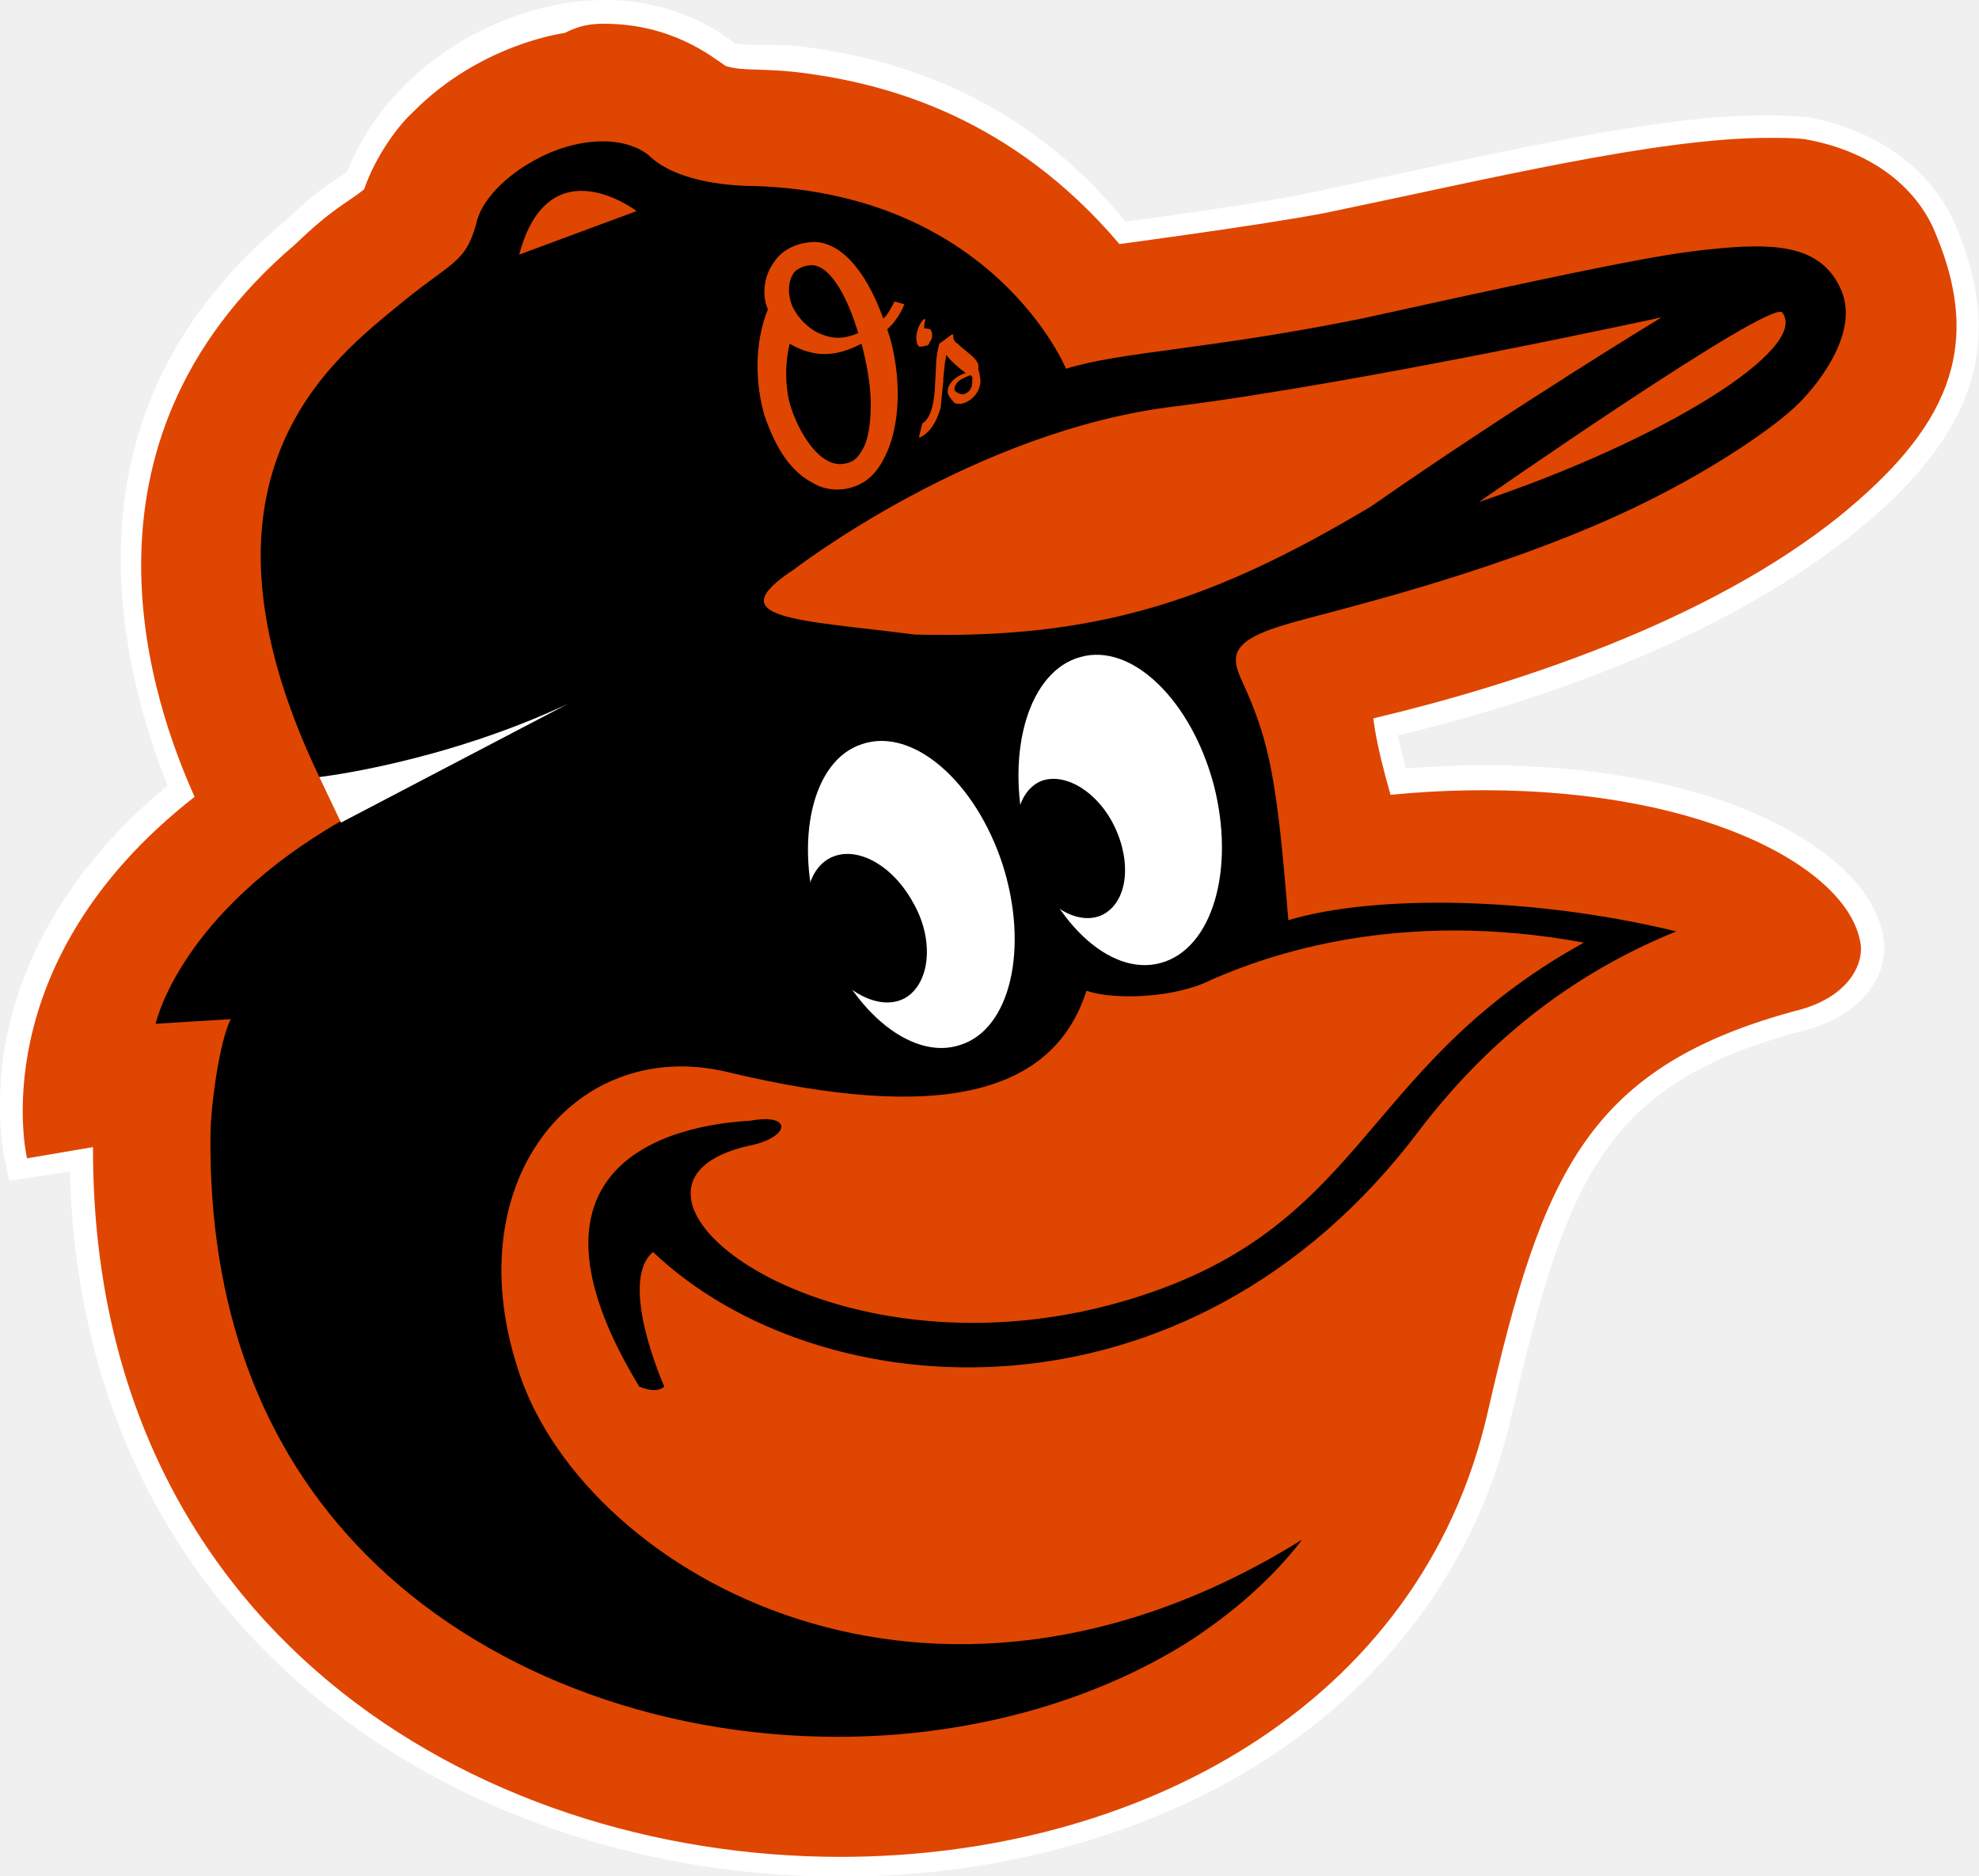
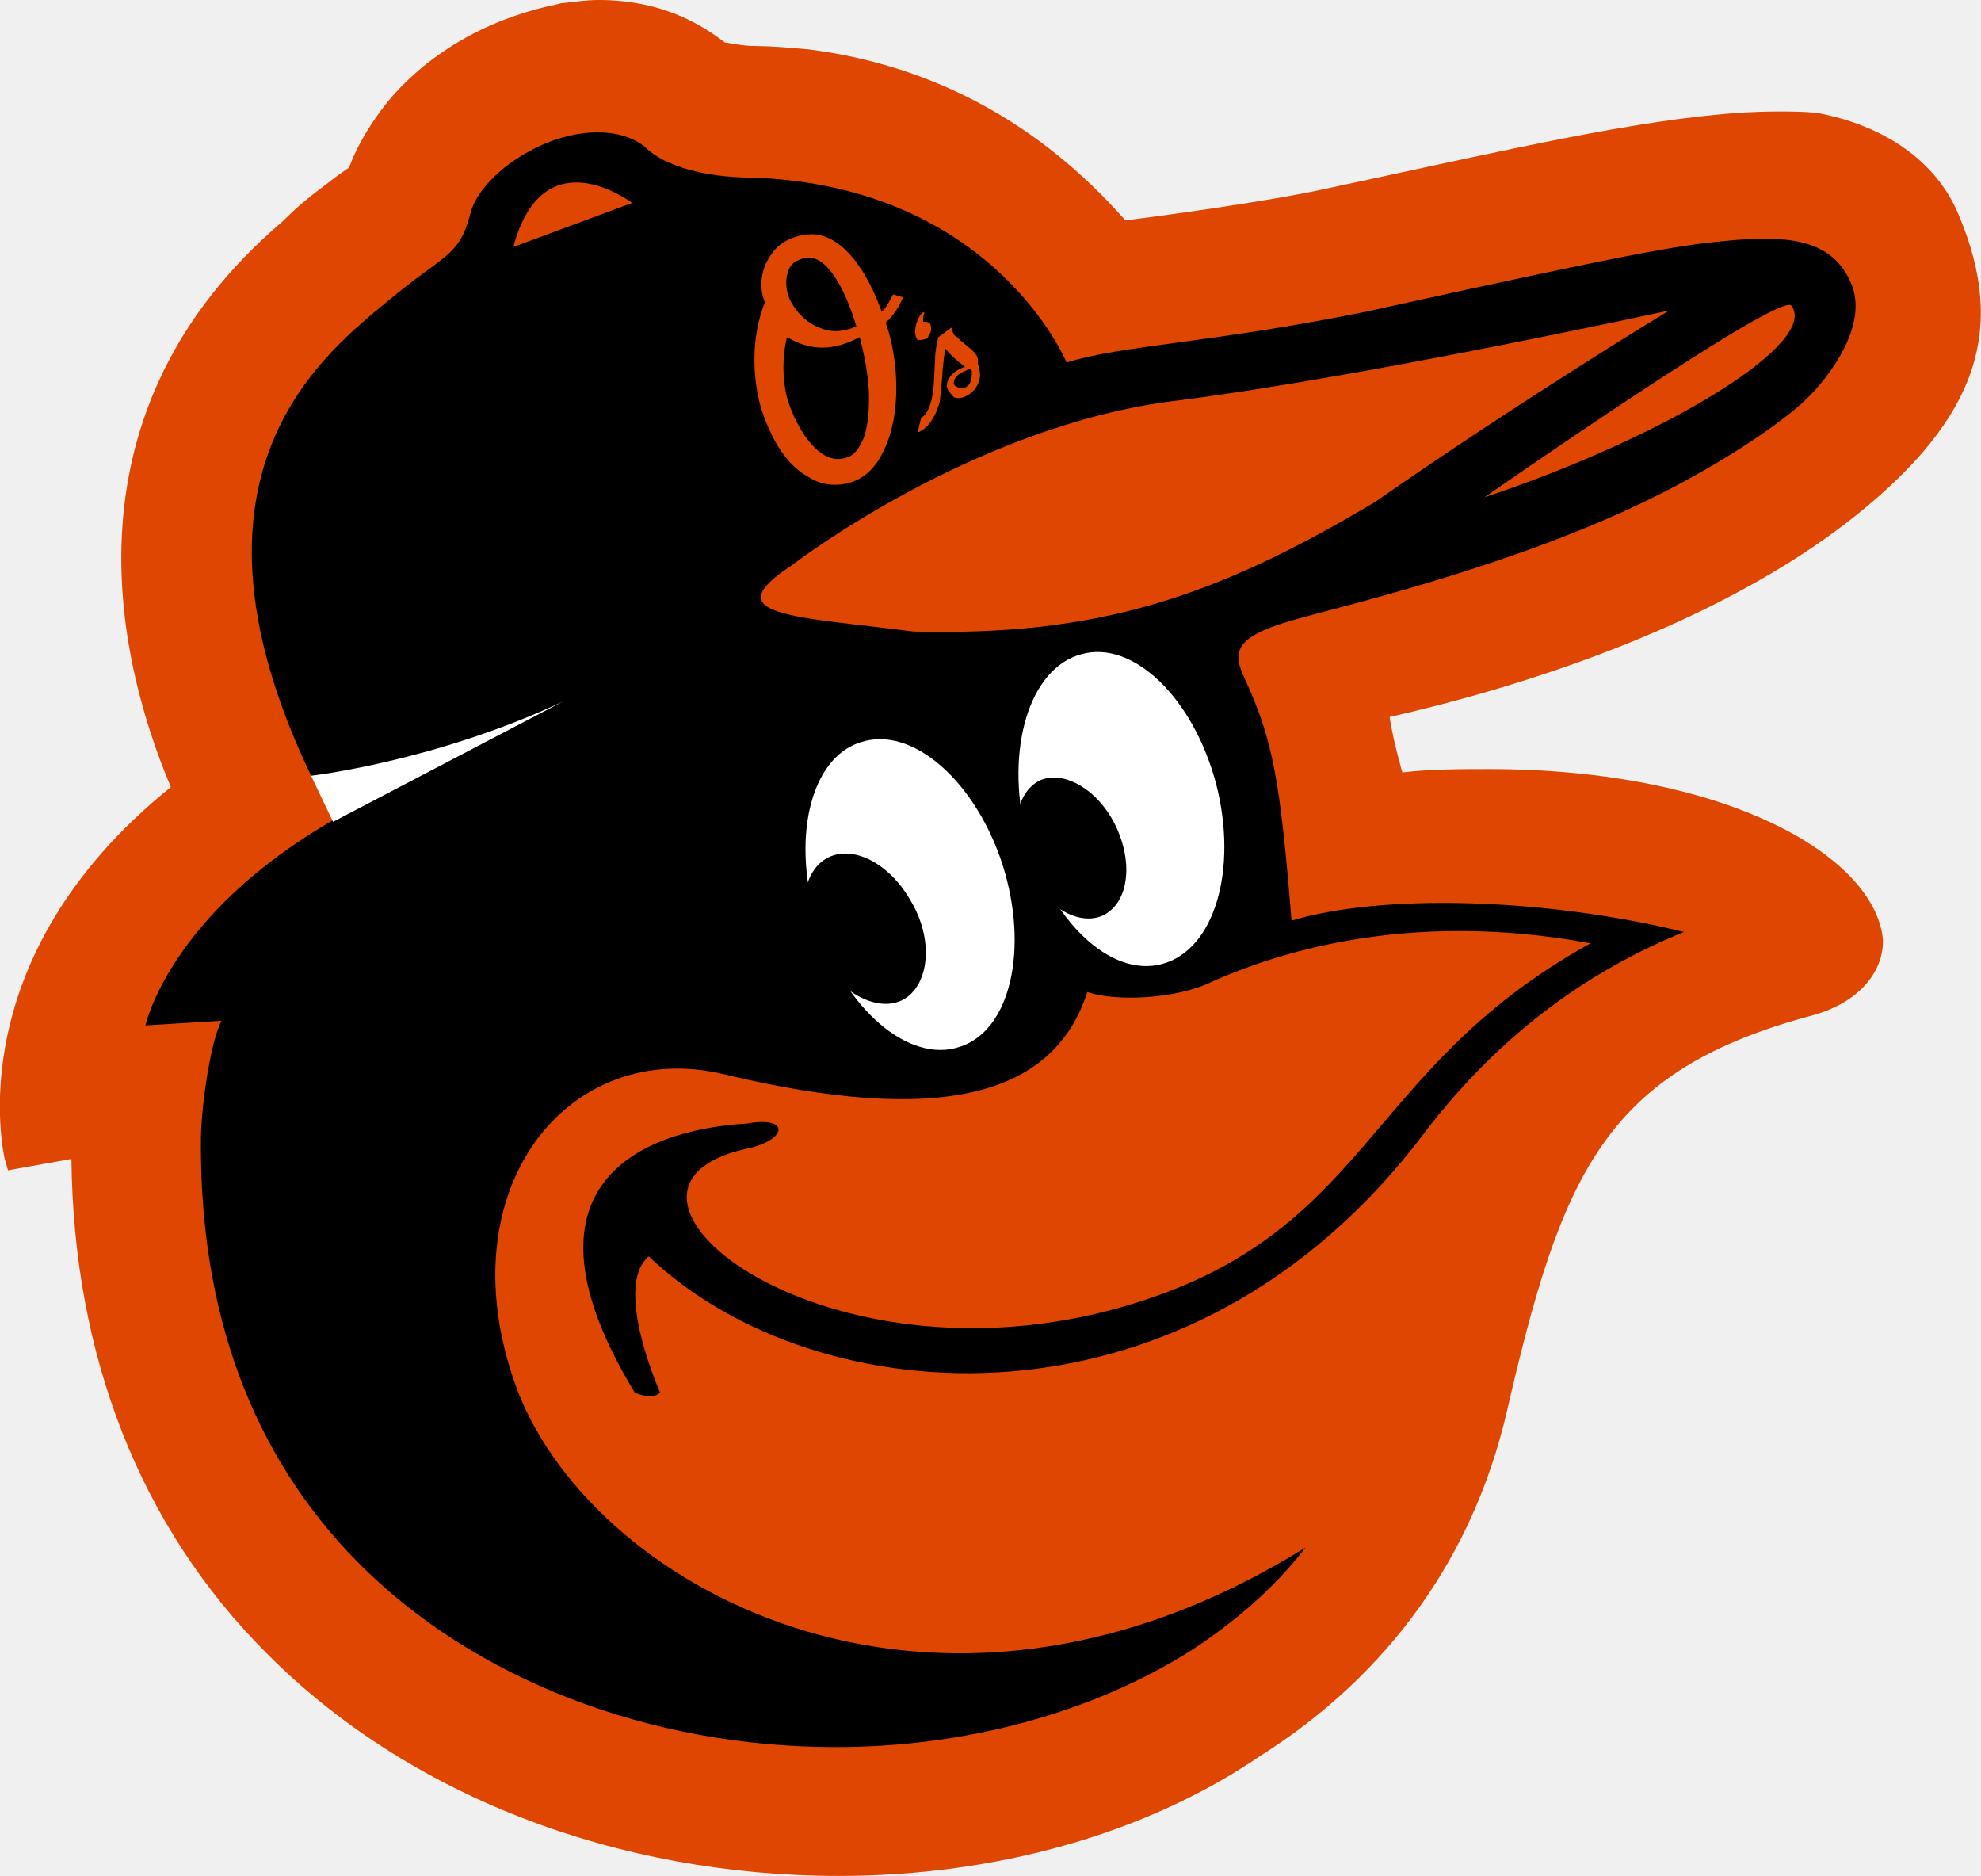
- <svg xmlns="http://www.w3.org/2000/svg" version="1.1" id="Layer_1" x="0px" y="0px" width="300px" height="284.4px" viewBox="0 0 300 284.4" style="enable-background:new 0 0 300 284.4;" xml:space="preserve">
+ <svg xmlns="http://www.w3.org/2000/svg" version="1.1" id="Layer_1" x="0px" y="0px" width="296.8px" height="281px" viewBox="0 0 296.8 281" style="enable-background:new 0 0 296.8 281;" xml:space="preserve">
  <style type="text/css">
	.st0{fill:#DF4601;}
	.st1{fill:#FFFFFF;}
</style>
-   <g>
-     <path class="st0" d="M127.5,282.6c-33.4,0-64.7-12.1-85.8-33.4c-19-19-28.9-44.6-29.2-74l-9.5,1.7l-0.5-1.7   c-0.2-1.2-6.9-30.1,24.9-55.7C19,99.6,10.9,63.1,44.1,34.8c3.6-3.6,5.9-5,7.6-6.4c0.9-0.7,1.7-1.2,2.4-1.7c1.9-5.2,5.7-10,7.6-11.9   C72.1,4,85.3,2.4,85.8,2.1c1.9-0.2,3.8-0.5,5.7-0.5c10.2,0,16.1,4.3,18.7,6.2c0.2,0.2,0.2,0.2,0.5,0.2c1.2,0.2,2.6,0.5,4.5,0.5   c1.9,0,4.5,0.2,7.8,0.5c18.7,2.4,34.6,11.1,47.4,25.6c4.3-0.5,21.3-2.8,29.9-4.7c4.3-0.9,8.8-1.9,13-2.8   c20.9-4.5,40.5-8.8,54.8-8.8c2.1,0,4,0,5.7,0.2h0.2c10.2,1.9,18,7.3,21.3,15.4C302.5,51,298,64.2,280,78.7   C258.4,96,227.6,105,210,109c0.2,1.4,0.7,4,1.9,8.3c4.3-0.5,8.8-0.5,13-0.5c35.1,0,57.6,12.8,59,25.4c0.2,4.3-2.8,9.2-10.2,11.4   c-31.5,8.3-37.9,23.7-46.2,59.7c-5,21.3-17.5,39.1-37,51.4C173.3,276.4,150.8,282.6,127.5,282.6" />
-     <path class="st1" d="M91.5,3.6c10.4,0,16.4,5,18.5,6.4c2.8,0.9,5.9,0.2,12.8,1.2c11.9,1.7,30.6,6.6,46.9,25.8   c0,0,21.1-2.8,31.1-4.7c25.1-5.2,50.5-11.4,67.3-11.4c1.9,0,3.8,0,5.5,0.2c10.7,1.9,17.3,7.8,19.9,14.5   c7.3,17.5,1.4,29.6-14.7,42.7c-20.1,16.1-49.5,25.6-70.6,30.6c0,0,0.2,3.3,2.6,11.6c5-0.5,9.7-0.7,14.2-0.7   c34.1,0,55.9,12.3,57.1,23.7c0.2,3.3-2.4,7.6-9,9.5c-32.5,8.5-39.3,24.9-47.6,61.2c-10.2,44.6-53.3,67.3-98.1,67.3   c-55.7,0-113.5-35.1-113.3-107.6l-10,1.7c0,0-7.1-29.4,25.4-54.8C23.5,107.4,8.8,67.6,44.8,37c5.7-5.5,7.8-6.2,10.4-8.3   c1.7-5,5.2-9.7,7.3-11.6C72.8,6.6,85.6,5,85.6,5C87.9,3.8,89.8,3.6,91.5,3.6 M91.5,0c-1.9,0-4,0.2-5.9,0.5   c-1.2,0.2-14.5,2.1-25.1,13.3c-1.9,1.9-5.7,6.6-7.8,12.1c-0.5,0.5-1.2,0.9-1.9,1.4c-1.9,1.2-4,2.8-7.8,6.4   c-16.4,13.7-24.7,30.8-24.7,51c0,10.9,2.4,22.5,7.1,34.4c-16.1,13.3-22,27.3-24.2,37.2c-2.4,11.1-0.5,19.2-0.5,19.4l0.7,3.3   l3.3-0.5l5.9-0.9c0.7,28.9,10.9,54,29.9,73c21.6,21.6,53.3,33.9,87,33.9c23.5,0,46.2-6.2,64-17.5c19.7-12.6,32.7-30.8,37.7-52.6   c8.3-36,14.2-50.5,44.8-58.3c8.5-2.4,12.1-8.3,11.6-13.3c-0.7-7.1-7.6-14-18.5-19c-7.8-3.6-21.8-7.8-42.4-7.8   c-3.8,0-7.6,0.2-11.6,0.5c-0.5-2.1-0.9-3.6-1.2-5c18-4.3,47.6-13.5,68.7-30.3c18.7-14.9,23.5-28.9,15.9-46.9   c-3.6-8.5-11.9-14.7-22.8-16.6h-0.5c-1.9-0.2-3.8-0.2-5.9-0.2c-14.5,0-34.1,4.3-55,8.8c-4.3,0.9-8.8,1.9-13,2.8   c-8.1,1.7-23.5,3.8-28.7,4.5C158.4,18.5,142.2,10,123.3,7.3c-3.3-0.5-5.9-0.5-8.1-0.5c-1.7,0-2.8,0-3.8-0.2c0,0-0.2,0-0.2-0.2   C108.6,4.5,102.2,0,91.5,0" />
-     <path d="M240.1,142.9c-35.1,19.4-32.7,44.6-72.1,55c-44.6,11.6-80.6-18.3-54.5-24.2c6.2-1.2,6.9-5,0.2-3.8   c-15.6,0.9-35.8,9-16.8,40.3c0,0,2.6,1.2,3.8,0c0,0-7.1-15.9-1.7-20.4c25.1,23.9,81.1,28.2,116.2-18.5   c11.9-15.6,25.6-24.7,38.9-30.1c-21.3-5.2-45.5-5.7-58.8-1.7c-1.7-21.1-2.8-27-6.9-36c-1.9-4-2.1-6.4,7.1-9   c5.7-1.7,29.4-7.1,49.8-16.4c14.5-6.6,24.4-14,27-16.6c2.1-1.9,9.7-10.4,6.9-17.3c-2.8-6.9-9.7-7.3-18-6.6   c-7.1,0.7-10.4,0.9-54.8,10.7c-23.2,4.7-36.5,5-44.8,7.6c0,0-10.9-26.5-47.2-27.7c-4.7,0-12.3-0.9-16.1-4.7   c-4-3.1-11.1-2.6-17.1,0.7c-4.5,2.4-8.3,6.2-9,9.7c-1.7,6.2-3.8,5.7-12.3,12.8c-10.7,8.8-35.1,28.2-8.1,77.7   c-24.7,14.2-28.2,30.8-28.2,30.8l11.4-0.7c-1.7,3.1-3.1,13.3-3.1,17.8c-0.2,25.8,7.6,47.2,23.5,63.3c17.3,17.5,43.6,27.7,71.6,27.7   c19.7,0,38.6-5.2,53.3-14.5c6.6-4.3,12.6-9.5,17.1-15.4c-56.4,35.1-108.1,5.2-118.5-24.7c-10.2-29.2,8.1-51.7,31.3-46.2   c32.5,7.8,49.5,3.3,54.5-12.3c4,1.4,13.3,1.2,19-1.7C192.2,144.8,211.9,137.7,240.1,142.9" />
-     <path class="st0" d="M78.7,38.6L96.5,32C96.5,32,83.2,21.8,78.7,38.6 M120.4,86.3c0,0,27.3-21.1,57.8-24.7   c28.4-3.6,73.7-13.5,73.7-13.5s-22,13.3-44.1,28.7C184,91,166.4,96.9,138.7,96.2C120.7,93.9,108.8,93.9,120.4,86.3 M224.2,76.1   c0,0,44.6-31.1,46-28.7C274.3,52.9,252,66.8,224.2,76.1" />
-     <path class="st1" d="M48.4,117.8c0,0,18.5-2.1,37.7-11.1l-34.4,18C51.7,124.7,48.4,117.8,48.4,117.8z M152,131.1   c4,12.6,1.2,24.9-6.4,27.3c-7.6,2.6-17.3-5.7-21.3-18.3s-1.2-24.9,6.4-27.3C138.4,110.2,147.9,118.5,152,131.1" />
-     <path d="M138.4,136.8c3.3,5.7,2.6,12.3-1.2,14.5c-3.8,2.1-9.5-0.9-12.8-6.6c-3.3-5.7-2.6-12.3,1.2-14.5   C129.4,128,135.1,130.8,138.4,136.8" />
-     <path class="st1" d="M184,119c3.3,12.8-0.2,24.9-8.1,27c-7.8,2.1-16.8-6.6-20.4-19.4c-3.1-12.8,0.5-24.9,8.3-27   C171.6,97.4,180.6,106.2,184,119" />
-     <path d="M169,125.4c2.6,5.5,1.9,11.4-1.9,13.3c-3.6,1.7-8.8-1.2-11.4-6.9c-2.6-5.5-1.9-11.4,1.9-13.3   C161.2,116.9,166.4,119.9,169,125.4" />
-     <path class="st0" d="M119.7,52.1c3.6,2.1,6.9,2.1,10.9,0c0.7,2.6,1.4,6.2,1.4,9c0,2.4-0.2,5.5-1.4,7.3c-0.7,1.2-1.4,1.7-2.6,1.9   c-3.8,0.7-7.1-5-8.3-9.2C119,58.3,119,55,119.7,52.1 M130.1,50.5c-2.1,0.9-3.8,0.9-5.5,0.2c-1.9-0.7-3.6-2.4-4.5-4.3   c-0.7-1.7-0.7-3.6,0.2-5c0.5-0.7,1.7-1.2,2.8-1.2C126.1,40.3,128.7,45.7,130.1,50.5 M135.6,45.7c-0.5,0.9-0.9,1.9-1.7,2.6   c-2.8-7.8-6.9-11.9-10.9-11.6c-2.4,0.2-4.5,1.2-5.7,3.1c-1.4,1.9-1.9,4.7-0.9,7.1c-2.1,5.2-1.9,11.4-0.5,16.1c1.7,5,4,8.5,7.3,10.2   c1.9,1.2,4.3,1.2,5.9,0.7c2.4-0.7,4-2.4,5.2-5c2.6-5.5,2.1-13.5,0.2-19c0.9-0.7,2.1-2.4,2.6-3.8C137.3,46.2,135.6,45.7,135.6,45.7z    M140.1,49.8c0-0.5,0-0.7,0.2-1.4h-0.2c-0.2,0-0.5,0.5-0.7,0.9c-0.5,0.9-0.7,2.4-0.2,3.1c0,0.2,0.5,0.2,1.2,0   c0.2,0,0.5-0.2,0.5-0.5c0.5-0.5,0.5-1.4,0.2-1.9C140.8,49.8,140.6,49.8,140.1,49.8 M147.4,54l-1.7-1.4l-0.5-0.5   c-0.5-0.2-0.7-0.7-0.7-1.2v-0.2h-0.2l-1.9,1.4c-0.2,0.7-0.5,2.1-0.5,3.3l-0.2,3.8c-0.2,2.4-0.7,4.3-1.9,5l-0.5,2.1h0.2   c1.4-0.7,2.4-2.1,3.1-4.5l0.2-2.1l0.2-1.9v-0.5l0.2-1.9c0-0.5,0.2-0.9,0.2-1.4v-0.2l0.2,0.2c0.5,0.7,1.9,1.9,2.6,2.4l0.2,0.2h-0.2   c-2.4,0.9-2.8,2.6-2.4,3.3c0.2,0.5,0.7,0.9,0.9,1.2c0.5,0.2,1.2,0.2,1.9-0.2c1.4-0.7,2.4-2.4,1.9-4v-0.2l-0.2-0.7   C148.4,55.2,148.2,54.8,147.4,54 M147.2,58.8c-0.2,0.5-0.5,0.7-0.9,0.9c-0.5,0.2-0.9,0-1.2-0.2c-0.5-0.2-0.5-0.7-0.2-1.2   c0.2-0.5,0.9-0.9,2.1-1.4h0.2c0,0,0,0.2,0.2,0.2C147.4,57.8,147.4,58.5,147.2,58.8" />
-   </g>
+   <path class="st0" d="M125.7,281c-33.4,0-64.7-12.1-85.8-33.4c-19-19-28.9-44.6-29.2-74l-9.5,1.7l-0.5-1.7  c-0.2-1.2-6.9-30.1,24.9-55.7C17.2,98,9.1,61.5,42.3,33.2c3.6-3.6,5.9-5,7.6-6.4c0.9-0.7,1.7-1.2,2.4-1.7c1.9-5.2,5.7-10,7.6-11.9  C70.3,2.4,83.5,0.8,84,0.5C85.9,0.3,87.8,0,89.7,0c10.2,0,16.1,4.3,18.7,6.2c0.2,0.2,0.2,0.2,0.5,0.2c1.2,0.2,2.6,0.5,4.5,0.5  s4.5,0.2,7.8,0.5c18.7,2.4,34.6,11.1,47.4,25.6c4.3-0.5,21.3-2.8,29.9-4.7c4.3-0.9,8.8-1.9,13-2.8c20.9-4.5,40.5-8.8,54.8-8.8  c2.1,0,4,0,5.7,0.2h0.2c10.2,1.9,18,7.3,21.3,15.4c7.2,17.1,2.7,30.3-15.3,44.8c-21.6,17.3-52.4,26.3-70,30.3c0.2,1.4,0.7,4,1.9,8.3  c4.3-0.5,8.8-0.5,13-0.5c35.1,0,57.6,12.8,59,25.4c0.2,4.3-2.8,9.2-10.2,11.4c-31.5,8.3-37.9,23.7-46.2,59.7  c-5,21.3-17.5,39.1-37,51.4C171.5,274.8,149,281,125.7,281" />
+   <path d="M238.3,141.3c-35.1,19.4-32.7,44.6-72.1,55c-44.6,11.6-80.6-18.3-54.5-24.2c6.2-1.2,6.9-5,0.2-3.8  c-15.6,0.9-35.8,9-16.8,40.3c0,0,2.6,1.2,3.8,0c0,0-7.1-15.9-1.7-20.4c25.1,23.9,81.1,28.2,116.2-18.5  c11.9-15.6,25.6-24.7,38.9-30.1c-21.3-5.2-45.5-5.7-58.8-1.7c-1.7-21.1-2.8-27-6.9-36c-1.9-4-2.1-6.4,7.1-9  c5.7-1.7,29.4-7.1,49.8-16.4c14.5-6.6,24.4-14,27-16.6c2.1-1.9,9.7-10.4,6.9-17.3c-2.8-6.9-9.7-7.3-18-6.6  c-7.1,0.7-10.4,0.9-54.8,10.7c-23.2,4.7-36.5,5-44.8,7.6c0,0-10.9-26.5-47.2-27.7c-4.7,0-12.3-0.9-16.1-4.7  c-4-3.1-11.1-2.6-17.1,0.7c-4.5,2.4-8.3,6.2-9,9.7c-1.7,6.2-3.8,5.7-12.3,12.8C47.4,53.9,23,73.3,50,122.8  c-24.7,14.2-28.2,30.8-28.2,30.8l11.4-0.7c-1.7,3.1-3.1,13.3-3.1,17.8c-0.2,25.8,7.6,47.2,23.5,63.3c17.3,17.5,43.6,27.7,71.6,27.7  c19.7,0,38.6-5.2,53.3-14.5c6.6-4.3,12.6-9.5,17.1-15.4c-56.4,35.1-108.1,5.2-118.5-24.7c-10.2-29.2,8.1-51.7,31.3-46.2  c32.5,7.8,49.5,3.3,54.5-12.3c4,1.4,13.3,1.2,19-1.7C190.4,143.2,210.1,136.1,238.3,141.3" />
+   <path class="st0" d="M76.9,37l17.8-6.6C94.7,30.4,81.4,20.2,76.9,37 M118.6,84.7c0,0,27.3-21.1,57.8-24.7  c28.4-3.6,73.7-13.5,73.7-13.5s-22,13.3-44.1,28.7c-23.8,14.2-41.4,20.1-69.1,19.4C118.9,92.3,107,92.3,118.6,84.7 M222.4,74.5  c0,0,44.6-31.1,46-28.7C272.5,51.3,250.2,65.2,222.4,74.5" />
+   <path class="st1" d="M46.6,116.2c0,0,18.5-2.1,37.7-11.1l-34.4,18C49.9,123.1,46.6,116.2,46.6,116.2z M150.2,129.5  c4,12.6,1.2,24.9-6.4,27.3c-7.6,2.6-17.3-5.7-21.3-18.3s-1.2-24.9,6.4-27.3C136.6,108.6,146.1,116.9,150.2,129.5" />
+   <path d="M136.6,135.2c3.3,5.7,2.6,12.3-1.2,14.5c-3.8,2.1-9.5-0.9-12.8-6.6c-3.3-5.7-2.6-12.3,1.2-14.5  C127.6,126.4,133.3,129.2,136.6,135.2" />
+   <path class="st1" d="M182.2,117.4c3.3,12.8-0.2,24.9-8.1,27c-7.8,2.1-16.8-6.6-20.4-19.4c-3.1-12.8,0.5-24.9,8.3-27  C169.8,95.8,178.8,104.6,182.2,117.4" />
+   <path d="M167.2,123.8c2.6,5.5,1.9,11.4-1.9,13.3c-3.6,1.7-8.8-1.2-11.4-6.9c-2.6-5.5-1.9-11.4,1.9-13.3  C159.4,115.3,164.6,118.3,167.2,123.8" />
+   <path class="st0" d="M117.9,50.5c3.6,2.1,6.9,2.1,10.9,0c0.7,2.6,1.4,6.2,1.4,9c0,2.4-0.2,5.5-1.4,7.3c-0.7,1.2-1.4,1.7-2.6,1.9  c-3.8,0.7-7.1-5-8.3-9.2C117.2,56.7,117.2,53.4,117.9,50.5 M128.3,48.9c-2.1,0.9-3.8,0.9-5.5,0.2c-1.9-0.7-3.6-2.4-4.5-4.3  c-0.7-1.7-0.7-3.6,0.2-5c0.5-0.7,1.7-1.2,2.8-1.2C124.3,38.7,126.9,44.1,128.3,48.9 M133.8,44.1c-0.5,0.9-0.9,1.9-1.7,2.6  c-2.8-7.8-6.9-11.9-10.9-11.6c-2.4,0.2-4.5,1.2-5.7,3.1c-1.4,1.9-1.9,4.7-0.9,7.1c-2.1,5.2-1.9,11.4-0.5,16.1c1.7,5,4,8.5,7.3,10.2  c1.9,1.2,4.3,1.2,5.9,0.7c2.4-0.7,4-2.4,5.2-5c2.6-5.5,2.1-13.5,0.2-19c0.9-0.7,2.1-2.4,2.6-3.8C135.5,44.6,133.8,44.1,133.8,44.1z   M138.3,48.2c0-0.5,0-0.7,0.2-1.4h-0.2c-0.2,0-0.5,0.5-0.7,0.9c-0.5,0.9-0.7,2.4-0.2,3.1c0,0.2,0.5,0.2,1.2,0c0.2,0,0.5-0.2,0.5-0.5  c0.5-0.5,0.5-1.4,0.2-1.9C139,48.2,138.8,48.2,138.3,48.2 M145.6,52.4l-1.7-1.4l-0.5-0.5c-0.5-0.2-0.7-0.7-0.7-1.2v-0.2h-0.2  l-1.9,1.4c-0.2,0.7-0.5,2.1-0.5,3.3l-0.2,3.8c-0.2,2.4-0.7,4.3-1.9,5l-0.5,2.1h0.2c1.4-0.7,2.4-2.1,3.1-4.5l0.2-2.1l0.2-1.9v-0.5  l0.2-1.9c0-0.5,0.2-0.9,0.2-1.4v-0.2l0.2,0.2c0.5,0.7,1.9,1.9,2.6,2.4l0.2,0.2h-0.2c-2.4,0.9-2.8,2.6-2.4,3.3  c0.2,0.5,0.7,0.9,0.9,1.2c0.5,0.2,1.2,0.2,1.9-0.2c1.4-0.7,2.4-2.4,1.9-4v-0.2l-0.2-0.7C146.6,53.6,146.4,53.2,145.6,52.4   M145.4,57.2c-0.2,0.5-0.5,0.7-0.9,0.9c-0.5,0.2-0.9,0-1.2-0.2c-0.5-0.2-0.5-0.7-0.2-1.2c0.2-0.5,0.9-0.9,2.1-1.4h0.2  c0,0,0,0.2,0.2,0.2C145.6,56.2,145.6,56.9,145.4,57.2" />
</svg>
